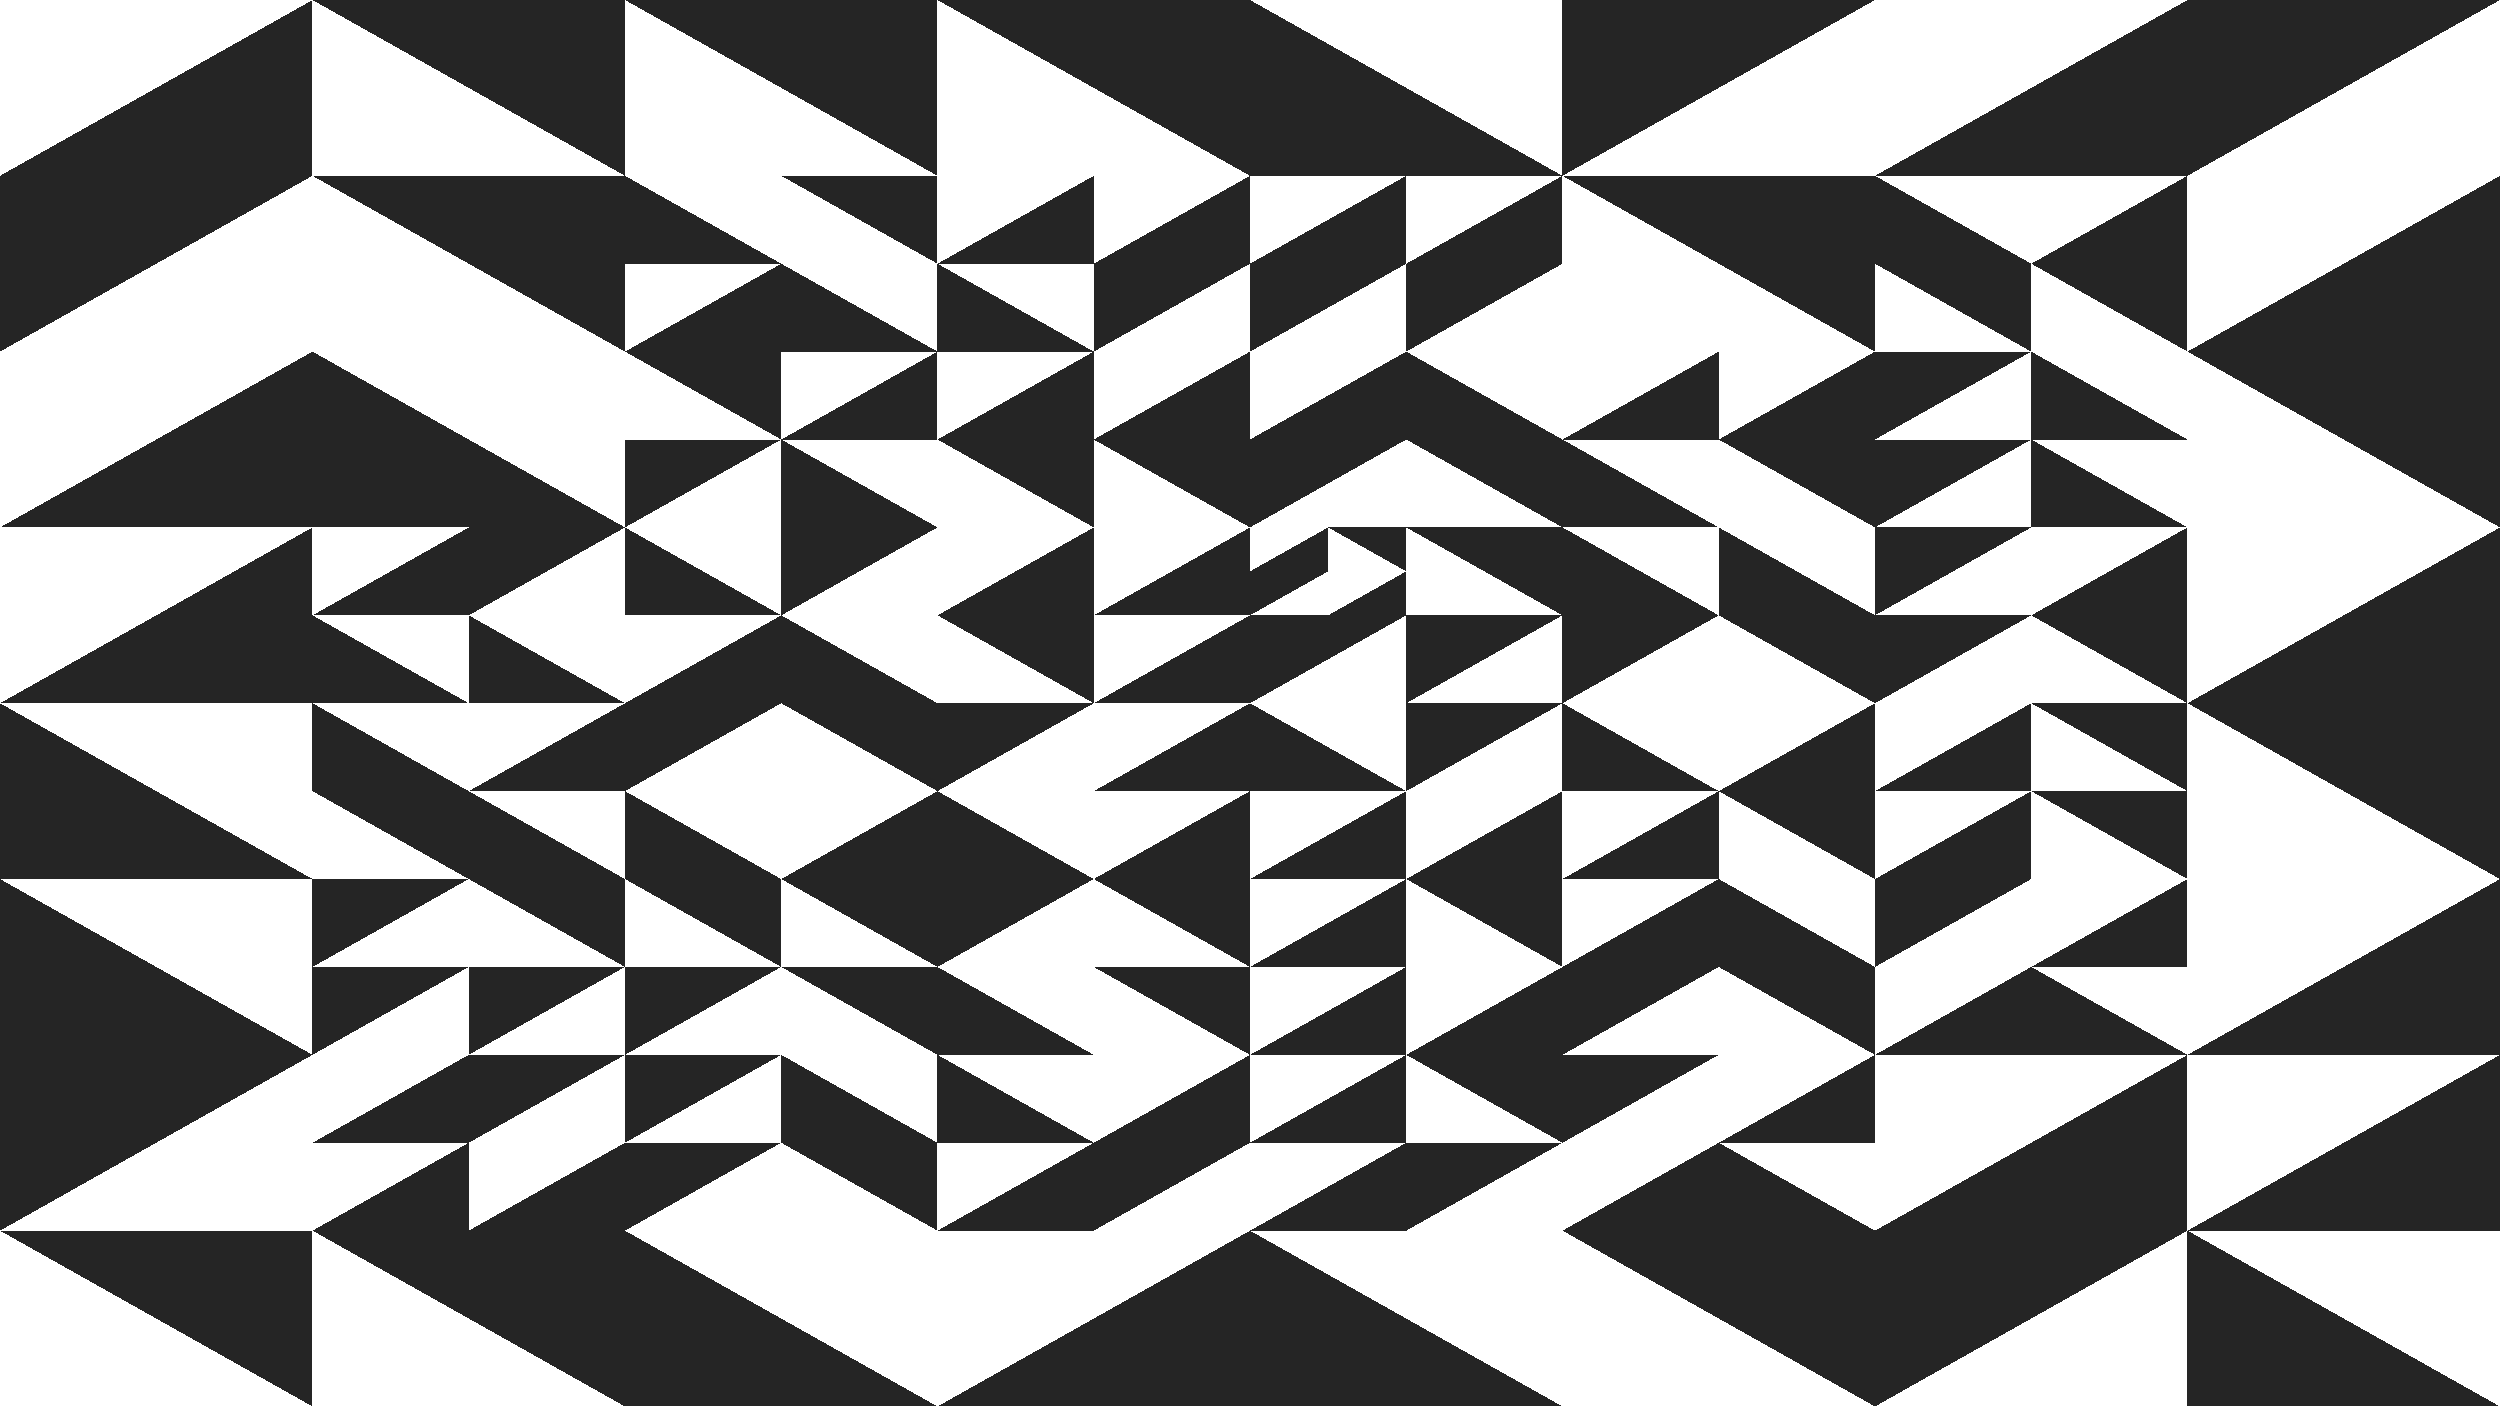
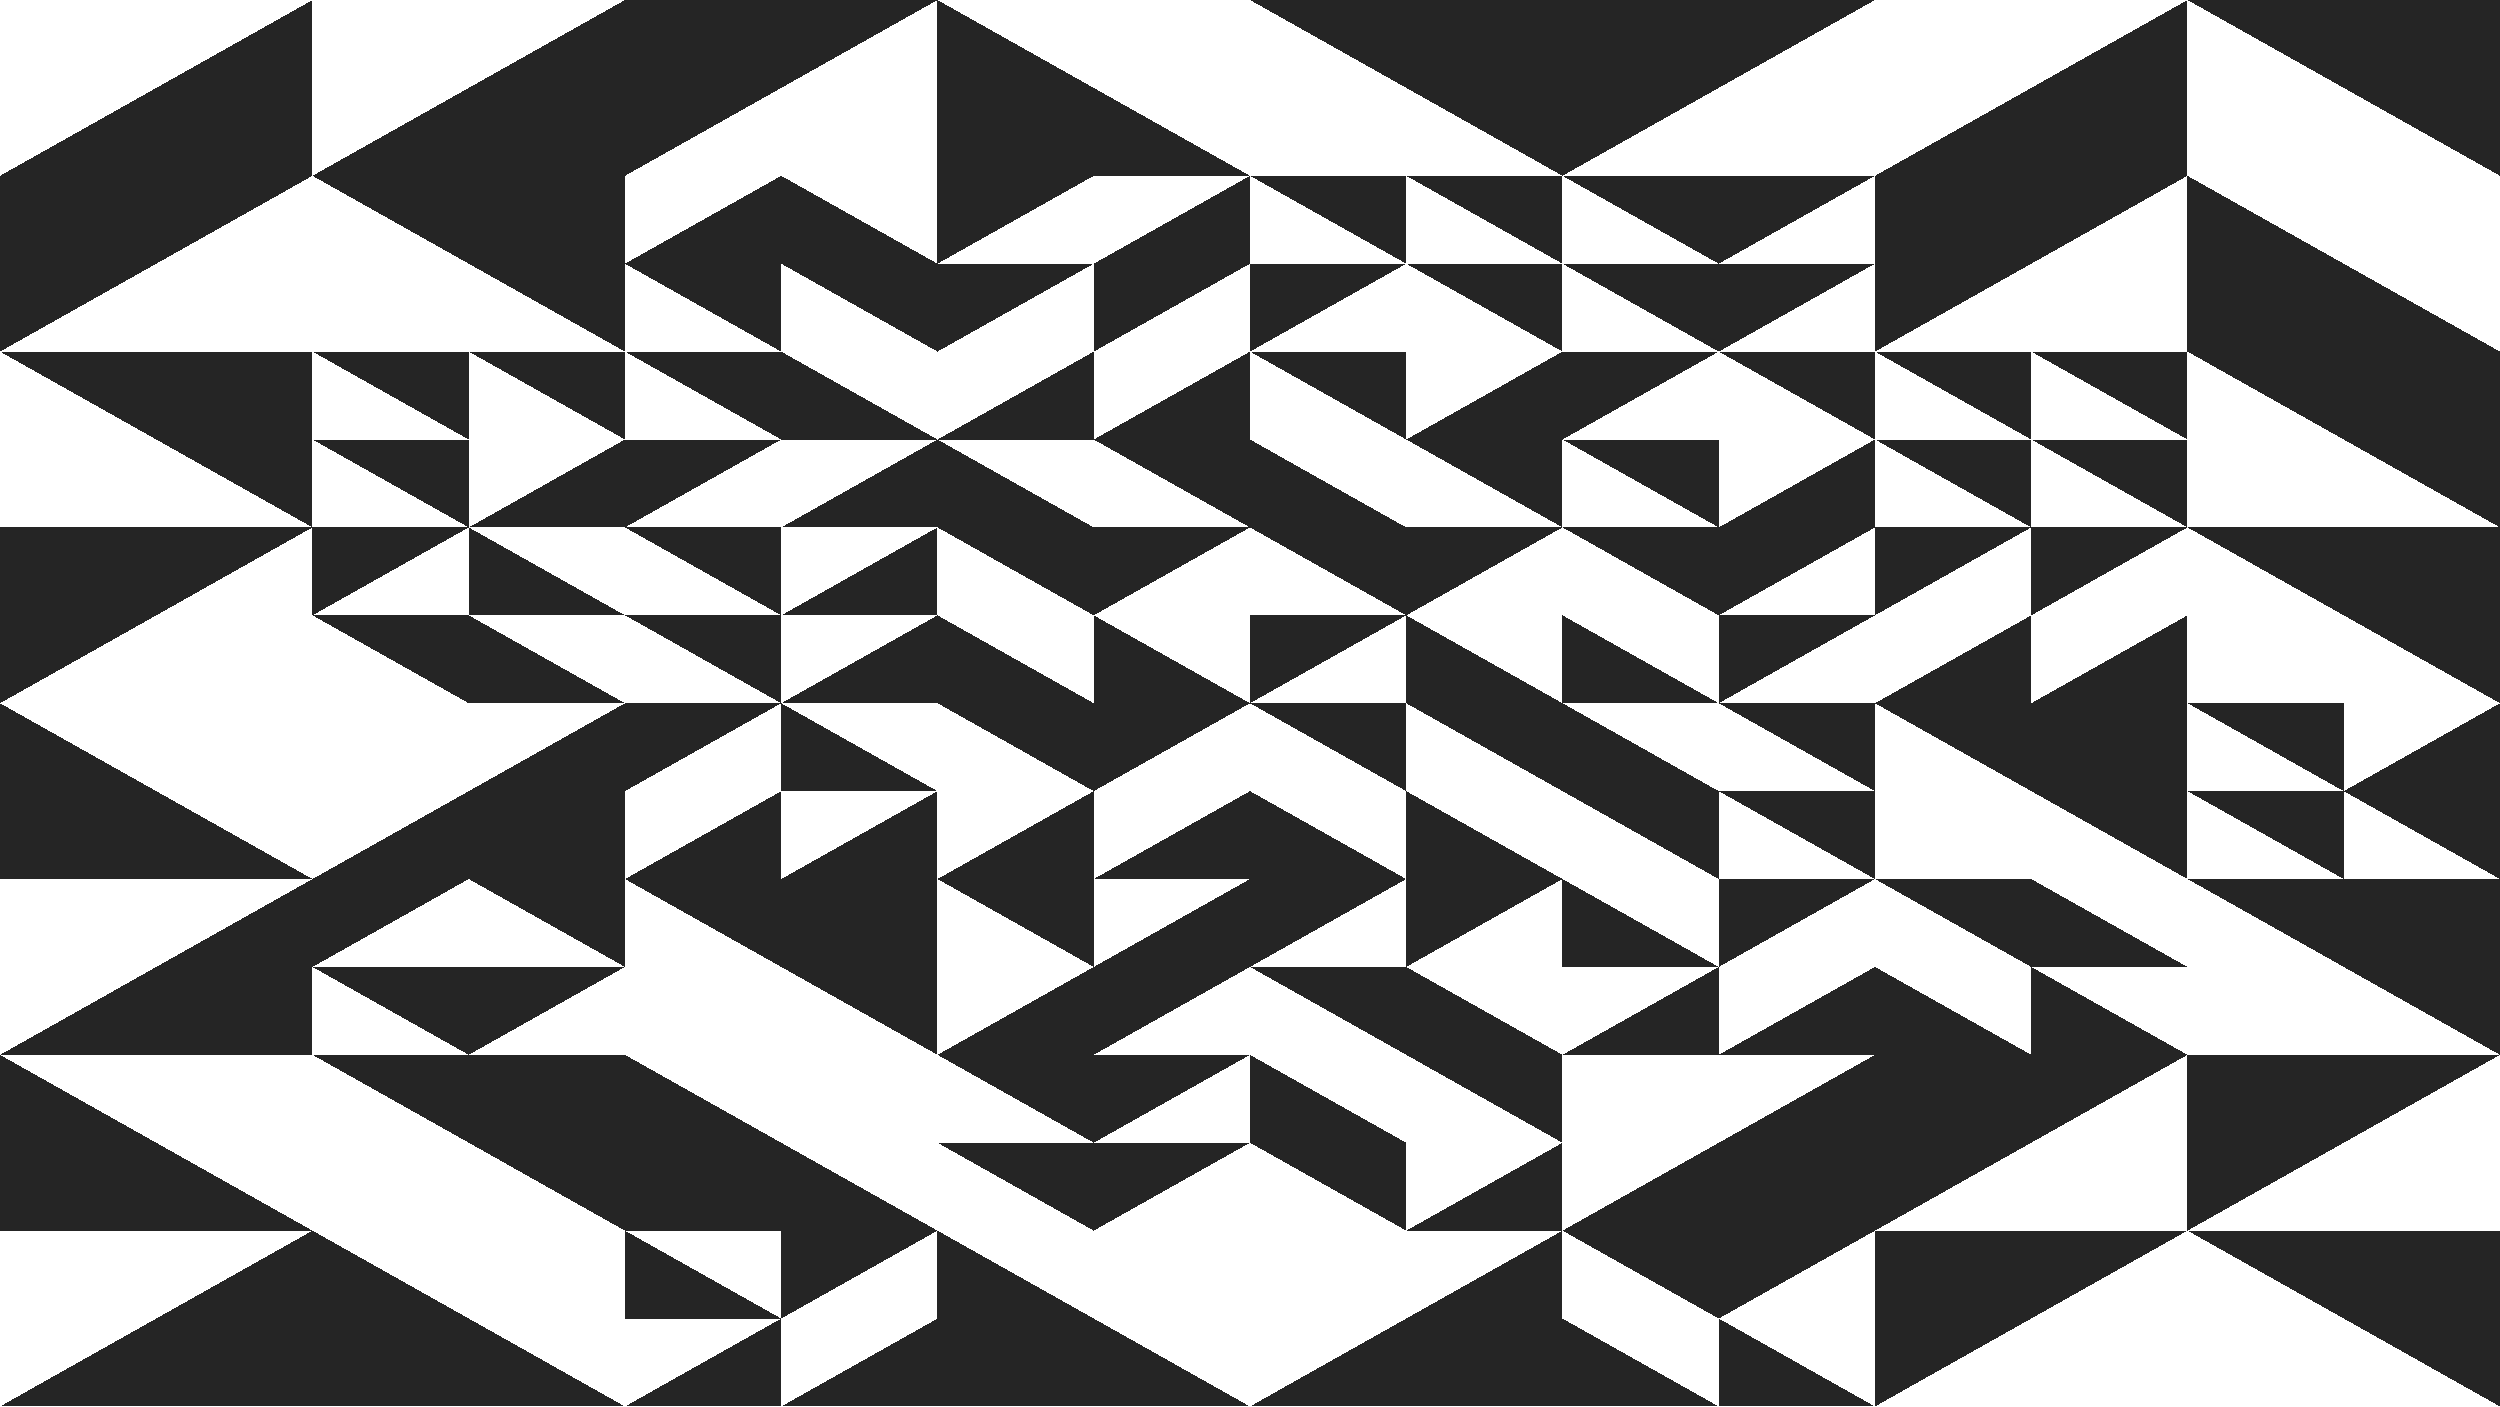
<svg xmlns="http://www.w3.org/2000/svg" version="1.1" viewBox="0 0 1422 800">
  <g shape-rendering="crispEdges" stroke-linejoin="round" fill="#252525">
-     <polygon points="1422,0 1244.25,0 1244.25,100" />
+     <polygon points="1244.25,0 1422,0 1422,100" />
    <polygon points="1244.25,100 1244.25,0 1066.5,100" />
-     <polygon points="1244.25,100 1244.25,150 1155.375,150" />
-     <polygon points="1155.375,150 1066.5,100 1066.5,150" />
-     <polygon points="1155.375,200 1066.5,150 1155.375,150" />
-     <polygon points="1244.25,150 1244.25,200 1155.375,150" />
-     <polygon points="1422,200 1422,100 1244.25,200" />
-     <polygon points="888.75,100 1066.5,0 888.75,0" />
-     <polygon points="888.75,100 711,100 711,0" />
-     <polygon points="888.75,100 888.75,150 799.875,150" />
-     <polygon points="711,150 799.875,150 799.875,100" />
-     <polygon points="799.875,150 711,150 711,200" />
-     <polygon points="799.875,200 799.875,150 888.75,150" />
-     <polygon points="888.75,100 1066.5,200 1066.5,100" />
-     <polygon points="1066.5,250 1066.5,200 977.625,250" />
-     <polygon points="977.625,250 977.625,200 888.75,250" />
-     <polygon points="977.625,300 888.75,300 888.75,250" />
-     <polygon points="1066.5,250 1066.5,300 977.625,250" />
-     <polygon points="799.875,250 888.75,250 799.875,200" />
-     <polygon points="799.875,200 711,250 799.875,250" />
-     <polygon points="799.875,250 711,300 711,250" />
-     <polygon points="799.875,250 888.75,300 888.75,250" />
-     <polygon points="799.875,300 888.75,350 888.75,300" />
-     <polygon points="799.875,325 799.875,300 755.438,300" />
-     <polygon points="755.438,300 711,325 755.438,325" />
-     <polygon points="711,325 755.438,325 711,350" />
-     <polygon points="799.875,325 799.875,350 755.438,350" />
-     <polygon points="711,350 711,400 799.875,350" />
-     <polygon points="799.875,350 888.75,350 799.875,400" />
-     <polygon points="977.625,300 1066.5,350 977.625,350" />
-     <polygon points="888.75,300 977.625,350 888.75,350" />
-     <polygon points="888.75,400 977.625,350 888.75,350" />
-     <polygon points="1066.5,350 977.625,350 1066.5,400" />
-     <polygon points="1422,200 1244.25,200 1422,300" />
-     <polygon points="1155.375,200 1244.25,250 1155.375,250" />
-     <polygon points="1066.5,200 1066.5,250 1155.375,200" />
-     <polygon points="1155.375,250 1066.5,300 1066.5,250" />
-     <polygon points="1244.25,300 1155.375,250 1155.375,300" />
-     <polygon points="1244.25,300 1155.375,350 1244.25,350" />
-     <polygon points="1066.5,350 1066.5,300 1155.375,300" />
-     <polygon points="1066.5,350 1066.5,400 1155.375,350" />
-     <polygon points="1244.25,350 1244.25,400 1155.375,350" />
-     <polygon points="1422,400 1422,300 1244.25,400" />
-     <polygon points="711,0 711,100 533.25,0" />
-     <polygon points="355.5,0 533.25,100 533.25,0" />
-     <polygon points="533.25,100 533.25,150 444.375,100" />
-     <polygon points="444.375,150 355.5,100 355.5,150" />
-     <polygon points="444.375,150 355.5,200 444.375,200" />
-     <polygon points="444.375,150 444.375,200 533.25,200" />
-     <polygon points="711,100 711,150 622.125,150" />
-     <polygon points="622.125,100 622.125,150 533.25,150" />
-     <polygon points="533.25,150 622.125,200 533.25,200" />
+     <polygon points="1244.25,100 1066.5,200 1066.5,100" />
+     <polygon points="1244.25,100 1422,200 1244.25,200" />
+     <polygon points="1066.5,0 888.75,0 888.75,100" />
+     <polygon points="711,0 888.75,0 888.75,100" />
+     <polygon points="799.875,100 888.75,100 888.75,150" />
+     <polygon points="799.875,150 711,100 799.875,100" />
+     <polygon points="711,200 711,150 799.875,150" />
+     <polygon points="888.75,200 888.75,150 799.875,150" />
+     <polygon points="1066.5,100 977.625,150 977.625,100" />
+     <polygon points="977.625,150 888.75,100 977.625,100" />
+     <polygon points="977.625,200 977.625,150 888.75,150" />
+     <polygon points="977.625,200 1066.5,150 977.625,150" />
+     <polygon points="1066.5,250 977.625,200 1066.5,200" />
+     <polygon points="977.625,200 888.75,250 888.75,200" />
+     <polygon points="977.625,250 977.625,300 888.75,250" />
+     <polygon points="1066.5,250 1066.5,300 977.625,300" />
+     <polygon points="888.75,200 799.875,250 888.75,250" />
+     <polygon points="799.875,250 711,200 799.875,200" />
+     <polygon points="711,250 799.875,300 711,300" />
+     <polygon points="888.75,250 888.75,300 799.875,250" />
+     <polygon points="888.75,300 799.875,300 799.875,350" />
+     <polygon points="799.875,300 799.875,350 711,300" />
+     <polygon points="799.875,350 711,400 711,350" />
+     <polygon points="799.875,350 888.75,400 799.875,400" />
+     <polygon points="1066.5,300 977.625,300 977.625,350" />
+     <polygon points="977.625,300 888.75,300 977.625,350" />
+     <polygon points="888.75,350 977.625,400 888.75,400" />
+     <polygon points="977.625,350 1066.5,350 977.625,400" />
+     <polygon points="1422,300 1422,200 1244.25,200" />
+     <polygon points="1155.375,200 1244.25,200 1244.25,250" />
+     <polygon points="1155.375,250 1155.375,200 1066.5,200" />
+     <polygon points="1155.375,250 1155.375,300 1066.5,250" />
+     <polygon points="1244.25,300 1244.25,250 1155.375,250" />
+     <polygon points="1244.25,300 1155.375,300 1155.375,350" />
+     <polygon points="1155.375,300 1066.5,350 1066.5,300" />
+     <polygon points="1155.375,350 1155.375,400 1066.5,400" />
+     <polygon points="1155.375,400 1244.25,350 1244.25,400" />
+     <polygon points="1422,400 1422,300 1244.25,300" />
+     <polygon points="533.25,100 533.25,0 711,100" />
+     <polygon points="355.5,100 533.25,0 355.5,0" />
+     <polygon points="533.25,150 444.375,100 444.375,150" />
+     <polygon points="444.375,100 444.375,150 355.5,150" />
+     <polygon points="444.375,200 444.375,150 355.5,150" />
+     <polygon points="533.25,200 533.25,150 444.375,150" />
+     <polygon points="622.125,150 711,100 711,150" />
+     <polygon points="622.125,100 533.25,150 533.25,100" />
+     <polygon points="533.25,200 622.125,150 533.25,150" />
    <polygon points="622.125,200 711,150 622.125,150" />
-     <polygon points="355.5,100 355.5,0 177.75,0" />
+     <polygon points="355.5,100 355.5,0 177.75,100" />
    <polygon points="177.75,100 177.75,0 0,100" />
-     <polygon points="0,200 0,100 177.75,100" />
+     <polygon points="177.75,100 0,200 0,100" />
    <polygon points="177.75,100 355.5,200 355.5,100" />
-     <polygon points="177.75,200 177.75,300 355.5,300" />
-     <polygon points="0,300 177.75,200 177.75,300" />
-     <polygon points="177.75,300 177.75,400 0,400" />
-     <polygon points="266.625,350 355.5,300 266.625,300" />
-     <polygon points="266.625,350 266.625,300 177.75,350" />
-     <polygon points="177.75,350 266.625,400 177.75,400" />
-     <polygon points="355.5,400 266.625,400 266.625,350" />
-     <polygon points="711,250 711,200 622.125,250" />
+     <polygon points="355.5,250 266.625,200 355.5,200" />
+     <polygon points="177.75,200 266.625,250 266.625,200" />
+     <polygon points="177.75,250 266.625,300 266.625,250" />
+     <polygon points="266.625,300 355.5,250 355.5,300" />
+     <polygon points="177.75,200 177.75,300 0,200" />
+     <polygon points="0,300 177.75,300 0,400" />
+     <polygon points="266.625,300 266.625,350 355.5,350" />
+     <polygon points="266.625,300 177.75,300 177.75,350" />
+     <polygon points="177.75,350 266.625,350 266.625,400" />
+     <polygon points="266.625,400 355.5,400 266.625,350" />
+     <polygon points="711,200 711,250 622.125,250" />
    <polygon points="622.125,250 622.125,200 533.25,250" />
-     <polygon points="533.25,250 622.125,250 622.125,300" />
-     <polygon points="622.125,250 711,300 711,250" />
-     <polygon points="533.25,200 533.25,250 444.375,250" />
-     <polygon points="444.375,250 444.375,200 355.5,200" />
+     <polygon points="622.125,300 533.25,300 533.25,250" />
+     <polygon points="711,300 622.125,250 711,250" />
+     <polygon points="444.375,200 444.375,250 533.25,250" />
+     <polygon points="444.375,200 444.375,250 355.5,200" />
    <polygon points="444.375,250 355.5,300 355.5,250" />
-     <polygon points="533.25,300 444.375,250 444.375,300" />
-     <polygon points="533.25,300 444.375,300 444.375,350" />
-     <polygon points="444.375,350 355.5,300 355.5,350" />
-     <polygon points="444.375,400 444.375,350 355.5,400" />
-     <polygon points="533.25,400 444.375,350 444.375,400" />
-     <polygon points="711,300 711,350 622.125,350" />
-     <polygon points="622.125,350 533.25,350 622.125,300" />
-     <polygon points="622.125,350 622.125,400 533.25,350" />
-     <polygon points="711,400 622.125,400 711,350" />
-     <polygon points="622.125,450 711,400 711,450" />
-     <polygon points="622.125,400 533.25,450 533.25,400" />
-     <polygon points="533.25,500 533.25,450 622.125,500" />
-     <polygon points="622.125,500 711,450 711,500" />
-     <polygon points="533.25,400 533.25,450 444.375,400" />
-     <polygon points="444.375,400 355.5,450 355.5,400" />
-     <polygon points="444.375,500 355.5,450 355.5,500" />
-     <polygon points="444.375,500 533.25,450 533.25,500" />
-     <polygon points="533.25,550 533.25,500 444.375,500" />
-     <polygon points="444.375,500 355.5,500 444.375,550" />
-     <polygon points="444.375,550 355.5,550 355.5,600" />
-     <polygon points="533.25,600 533.25,550 444.375,550" />
-     <polygon points="711,550 711,500 622.125,500" />
-     <polygon points="622.125,500 533.25,550 533.25,500" />
-     <polygon points="533.25,550 533.25,600 622.125,600" />
-     <polygon points="711,550 711,600 622.125,550" />
-     <polygon points="355.5,450 266.625,450 355.5,400" />
-     <polygon points="266.625,450 177.75,400 177.75,450" />
-     <polygon points="266.625,500 266.625,450 177.75,450" />
-     <polygon points="355.5,500 266.625,450 266.625,500" />
-     <polygon points="0,500 0,400 177.75,500" />
-     <polygon points="0,600 0,500 177.75,600" />
-     <polygon points="266.625,500 355.5,550 355.5,500" />
-     <polygon points="266.625,500 177.75,500 177.75,550" />
-     <polygon points="177.75,600 266.625,550 177.75,550" />
+     <polygon points="533.25,300 533.25,250 444.375,300" />
+     <polygon points="533.25,300 533.25,350 444.375,350" />
+     <polygon points="444.375,300 444.375,350 355.5,300" />
+     <polygon points="444.375,350 444.375,400 355.5,350" />
+     <polygon points="533.25,350 533.25,400 444.375,400" />
+     <polygon points="622.125,300 622.125,350 711,300" />
+     <polygon points="533.25,300 622.125,300 622.125,350" />
+     <polygon points="533.25,350 622.125,400 533.25,400" />
+     <polygon points="711,400 622.125,350 622.125,400" />
+     <polygon points="622.125,450 711,400 622.125,400" />
+     <polygon points="533.25,400 622.125,450 622.125,400" />
+     <polygon points="622.125,500 622.125,450 533.25,500" />
+     <polygon points="711,450 711,500 622.125,500" />
+     <polygon points="533.25,450 444.375,450 444.375,400" />
+     <polygon points="444.375,400 355.5,400 355.5,450" />
+     <polygon points="444.375,450 444.375,500 355.5,500" />
+     <polygon points="533.25,500 444.375,500 533.25,450" />
+     <polygon points="533.25,600 355.5,500 533.25,500" />
+     <polygon points="711,550 711,500 622.125,550" />
+     <polygon points="622.125,500 622.125,550 533.25,500" />
+     <polygon points="622.125,550 533.25,600 622.125,600" />
+     <polygon points="622.125,600 622.125,550 711,550" />
+     <polygon points="177.75,500 355.5,500 355.5,400" />
+     <polygon points="0,400 0,500 177.75,500" />
+     <polygon points="0,600 177.75,500 177.75,600" />
+     <polygon points="355.5,500 355.5,550 266.625,500" />
+     <polygon points="177.75,500 266.625,500 177.75,550" />
+     <polygon points="266.625,550 266.625,600 177.75,550" />
    <polygon points="355.5,550 266.625,600 266.625,550" />
-     <polygon points="355.5,600 266.625,600 266.625,650" />
-     <polygon points="177.75,650 266.625,600 266.625,650" />
-     <polygon points="266.625,650 266.625,700 177.75,700" />
-     <polygon points="355.5,700 266.625,700 355.5,650" />
-     <polygon points="0,600 0,700 177.75,600" />
-     <polygon points="177.75,800 177.75,700 0,700" />
-     <polygon points="355.5,700 177.75,700 355.5,800" />
-     <polygon points="711,650 711,600 622.125,650" />
-     <polygon points="622.125,650 533.25,650 533.25,600" />
-     <polygon points="622.125,650 622.125,700 533.25,700" />
-     <polygon points="711,650 622.125,700 622.125,650" />
-     <polygon points="444.375,650 533.25,650 444.375,600" />
-     <polygon points="444.375,600 355.5,650 355.5,600" />
-     <polygon points="444.375,650 355.5,700 355.5,650" />
-     <polygon points="533.25,650 533.25,700 444.375,650" />
-     <polygon points="533.25,800 355.5,800 355.5,700" />
-     <polygon points="533.25,800 711,700 711,800" />
-     <polygon points="1422,500 1422,400 1244.25,400" />
-     <polygon points="1244.25,400 1244.25,450 1155.375,400" />
-     <polygon points="1155.375,450 1155.375,400 1066.5,450" />
-     <polygon points="1066.5,500 1155.375,500 1155.375,450" />
-     <polygon points="1155.375,450 1244.25,450 1244.25,500" />
-     <polygon points="1244.25,500 1244.25,550 1155.375,550" />
-     <polygon points="1155.375,500 1066.5,500 1066.5,550" />
-     <polygon points="1155.375,550 1066.5,600 1155.375,600" />
-     <polygon points="1155.375,550 1155.375,600 1244.25,600" />
-     <polygon points="1422,600 1422,500 1244.25,600" />
-     <polygon points="1066.5,450 1066.5,400 977.625,450" />
-     <polygon points="977.625,450 888.75,400 888.75,450" />
-     <polygon points="977.625,450 888.75,500 977.625,500" />
-     <polygon points="1066.5,500 1066.5,450 977.625,450" />
-     <polygon points="799.875,400 799.875,450 888.75,400" />
-     <polygon points="711,400 799.875,450 711,450" />
-     <polygon points="799.875,450 799.875,500 711,500" />
-     <polygon points="888.75,500 888.75,450 799.875,500" />
-     <polygon points="888.75,550 888.75,500 799.875,500" />
-     <polygon points="799.875,550 711,550 799.875,500" />
-     <polygon points="799.875,550 711,600 799.875,600" />
-     <polygon points="888.75,600 888.75,550 799.875,600" />
-     <polygon points="1066.5,550 977.625,550 977.625,500" />
-     <polygon points="977.625,500 977.625,550 888.75,550" />
-     <polygon points="888.75,550 888.75,600 977.625,550" />
-     <polygon points="977.625,550 1066.5,550 1066.5,600" />
-     <polygon points="1066.5,650 1066.5,600 977.625,650" />
-     <polygon points="888.75,650 977.625,600 888.75,600" />
-     <polygon points="977.625,650 888.75,700 977.625,700" />
-     <polygon points="1066.5,700 977.625,650 977.625,700" />
-     <polygon points="799.875,600 888.75,650 888.75,600" />
-     <polygon points="799.875,650 711,650 799.875,600" />
-     <polygon points="799.875,650 799.875,700 711,700" />
-     <polygon points="888.75,650 799.875,700 799.875,650" />
-     <polygon points="711,800 888.75,800 711,700" />
-     <polygon points="1066.5,700 1066.5,800 888.75,700" />
-     <polygon points="1422,700 1422,600 1244.25,700" />
-     <polygon points="1244.25,600 1066.5,700 1244.25,700" />
-     <polygon points="1244.25,700 1066.5,700 1066.5,800" />
-     <polygon points="1244.25,700 1422,800 1244.25,800" />
+     <polygon points="177.75,600 355.5,700 355.5,600" />
+     <polygon points="177.75,700 0,600 0,700" />
+     <polygon points="177.75,800 177.75,700 0,800" />
+     <polygon points="177.75,800 177.75,700 355.5,800" />
+     <polygon points="622.125,650 711,600 622.125,600" />
+     <polygon points="622.125,600 622.125,650 533.25,600" />
+     <polygon points="622.125,700 622.125,650 533.25,650" />
+     <polygon points="622.125,650 622.125,700 711,650" />
+     <polygon points="355.5,700 533.25,700 355.5,600" />
+     <polygon points="533.25,700 444.375,700 444.375,750" />
+     <polygon points="355.5,700 444.375,750 355.5,750" />
+     <polygon points="444.375,800 444.375,750 355.5,800" />
+     <polygon points="533.25,750 444.375,800 533.25,800" />
+     <polygon points="533.25,800 533.25,700 711,800" />
+     <polygon points="1422,450 1422,400 1333.125,450" />
+     <polygon points="1333.125,400 1333.125,450 1244.25,400" />
+     <polygon points="1333.125,500 1333.125,450 1244.25,450" />
+     <polygon points="1422,450 1422,500 1333.125,450" />
+     <polygon points="1244.25,400 1244.25,500 1066.5,400" />
+     <polygon points="1155.375,500 1155.375,550 1244.25,550" />
+     <polygon points="1066.5,500 1155.375,550 1155.375,500" />
+     <polygon points="1066.5,600 1066.5,550 1155.375,600" />
+     <polygon points="1155.375,550 1244.25,600 1155.375,600" />
+     <polygon points="1422,500 1422,600 1244.25,500" />
+     <polygon points="977.625,400 1066.5,400 1066.5,450" />
+     <polygon points="888.75,400 977.625,450 888.75,450" />
+     <polygon points="888.75,450 977.625,450 977.625,500" />
+     <polygon points="977.625,450 1066.5,500 1066.5,450" />
+     <polygon points="888.75,400 799.875,400 888.75,450" />
+     <polygon points="799.875,400 711,400 799.875,450" />
+     <polygon points="711,450 799.875,500 711,500" />
+     <polygon points="888.75,500 799.875,450 799.875,500" />
+     <polygon points="799.875,550 799.875,500 888.75,500" />
+     <polygon points="799.875,500 711,550 711,500" />
+     <polygon points="799.875,550 799.875,600 711,550" />
+     <polygon points="888.75,600 799.875,550 799.875,600" />
+     <polygon points="977.625,550 977.625,500 1066.5,500" />
+     <polygon points="888.75,500 888.75,550 977.625,550" />
+     <polygon points="977.625,600 977.625,550 888.75,600" />
+     <polygon points="1066.5,600 1066.5,550 977.625,600" />
+     <polygon points="888.75,700 1066.5,600 1066.5,700" />
+     <polygon points="888.75,600 799.875,600 888.75,650" />
+     <polygon points="799.875,650 711,650 711,600" />
+     <polygon points="799.875,650 711,650 799.875,700" />
+     <polygon points="888.75,700 888.75,650 799.875,700" />
+     <polygon points="888.75,800 888.75,700 711,800" />
+     <polygon points="1066.5,700 977.625,750 977.625,700" />
+     <polygon points="977.625,700 888.75,700 977.625,750" />
+     <polygon points="888.75,800 977.625,800 888.75,750" />
+     <polygon points="977.625,750 1066.5,800 977.625,800" />
+     <polygon points="1422,600 1244.25,700 1244.25,600" />
+     <polygon points="1244.25,600 1066.5,600 1066.5,700" />
+     <polygon points="1066.5,800 1244.25,700 1066.5,700" />
+     <polygon points="1422,800 1422,700 1244.25,700" />
  </g>
  <g fill="hsl(220, 62%, 45%)" stroke-width="3" stroke="hsl(220, 43%, 13%)" />
</svg>
